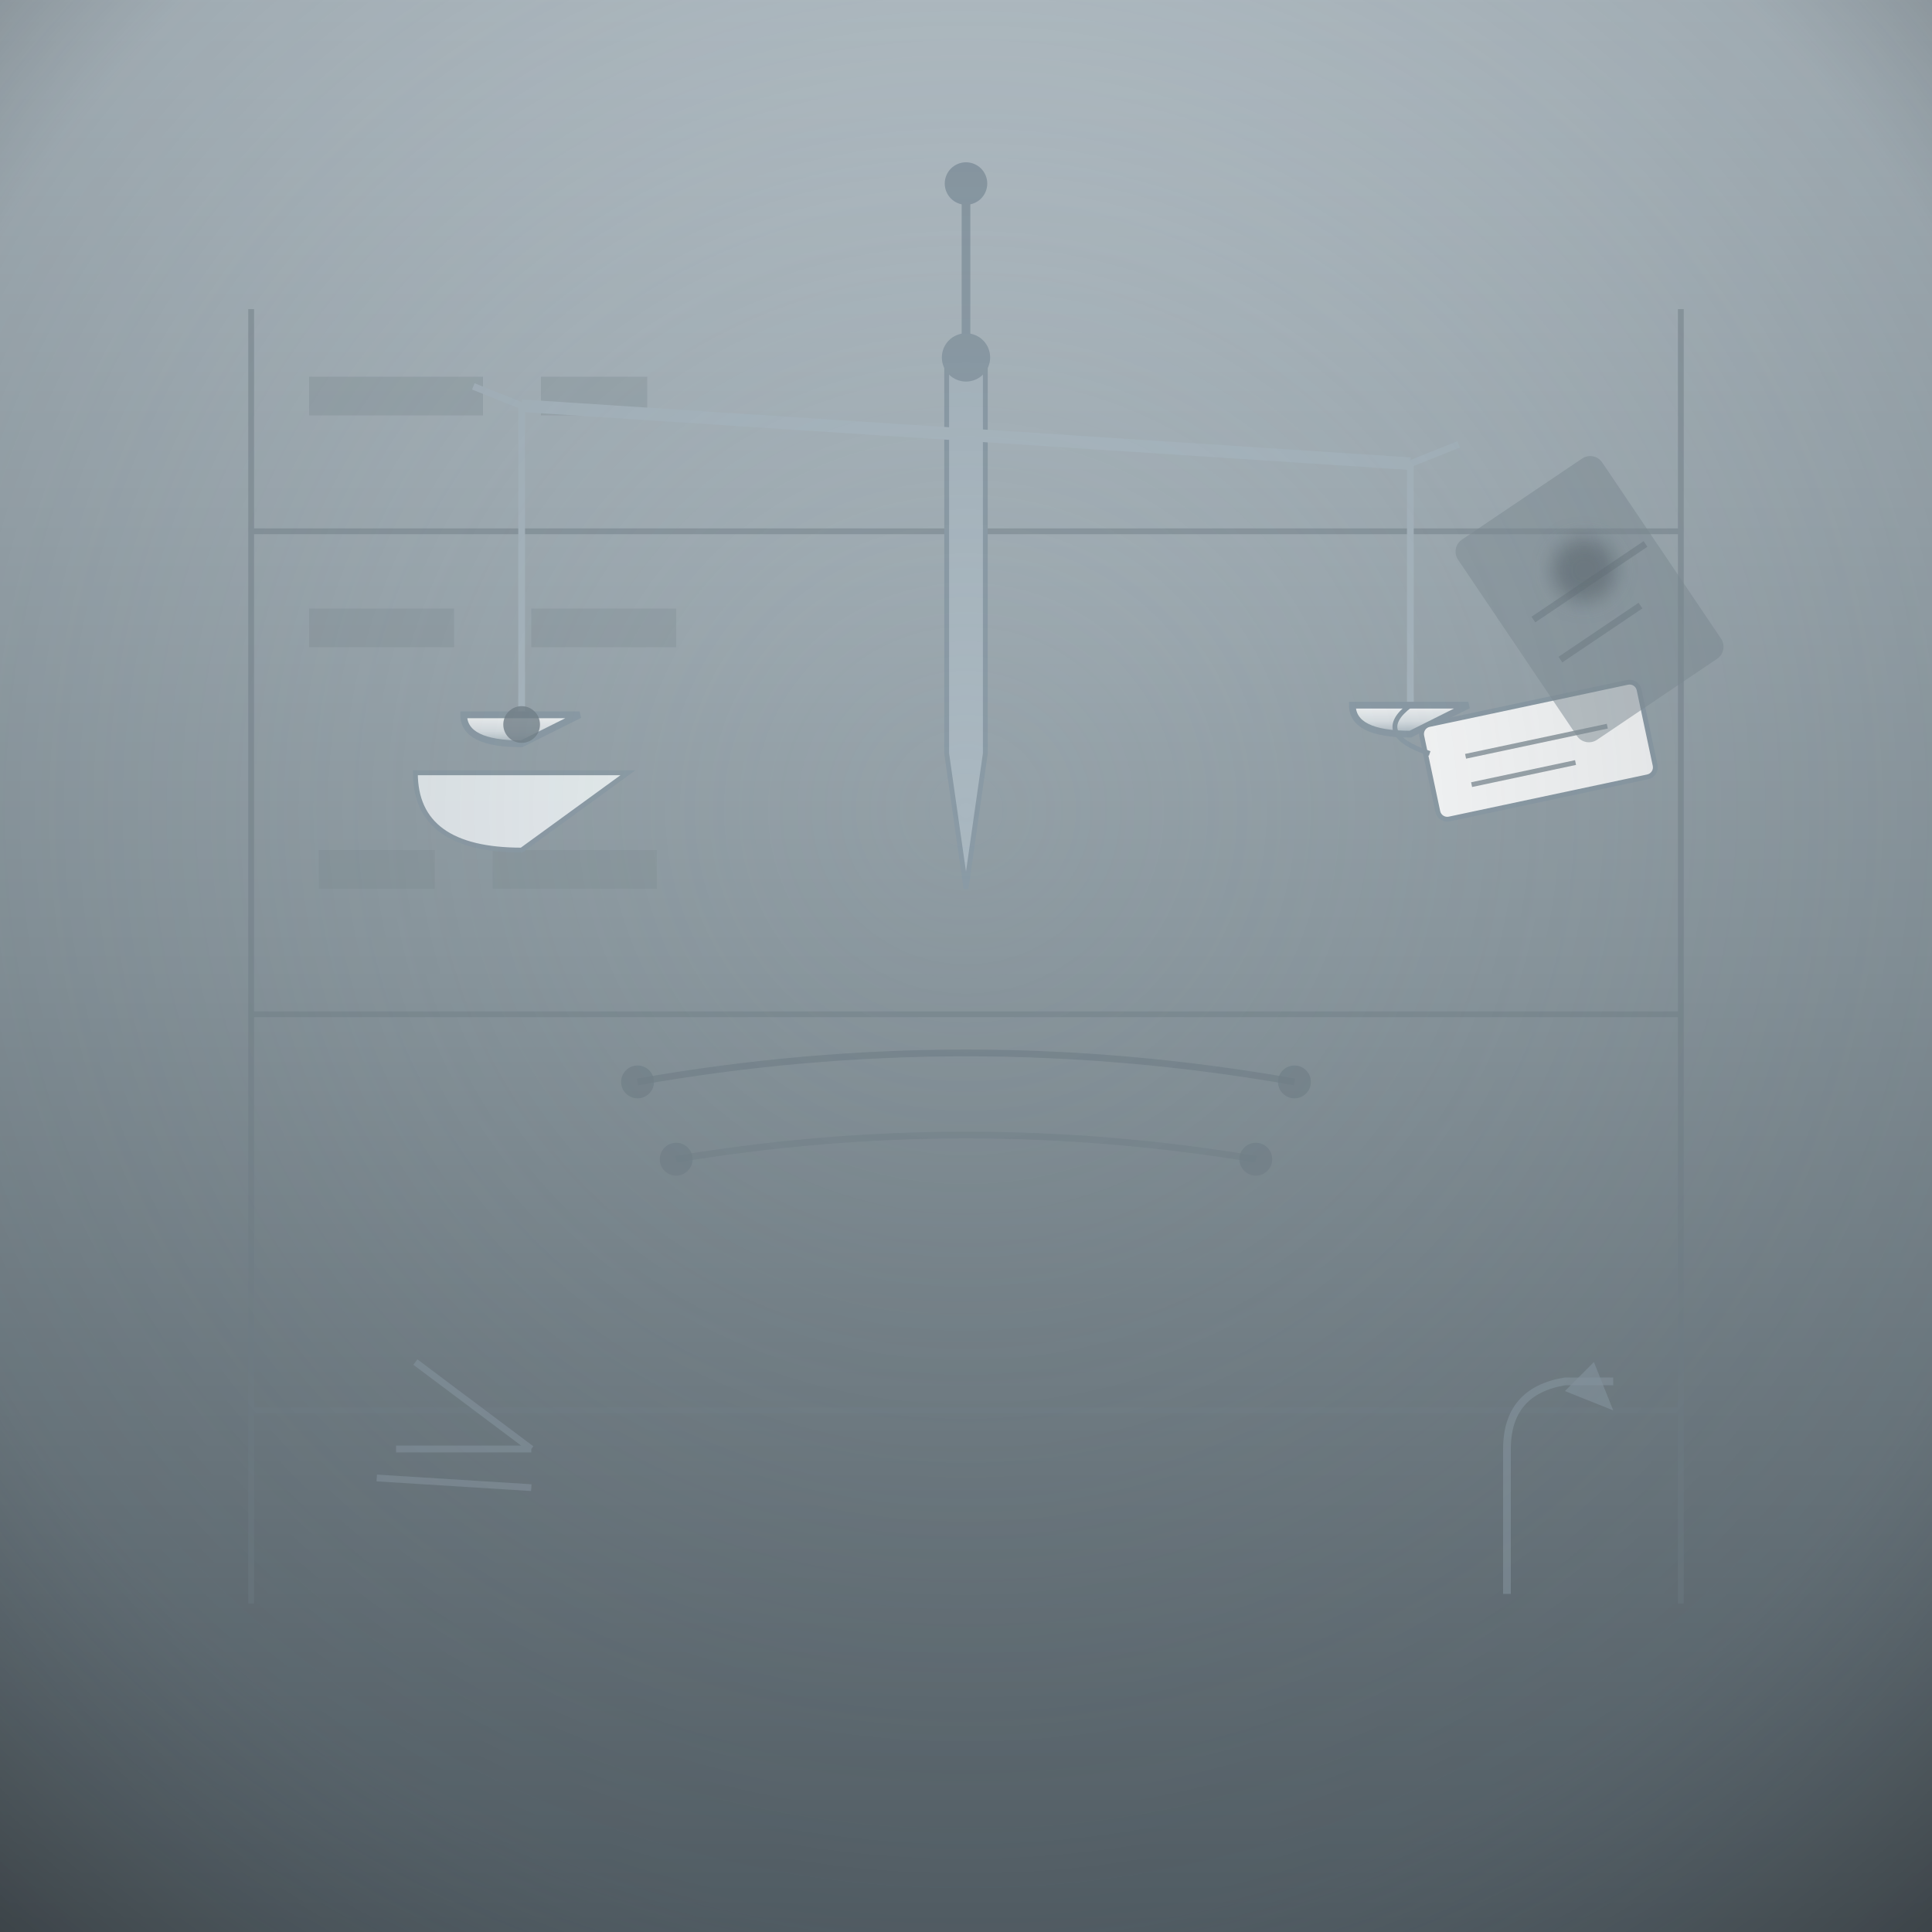
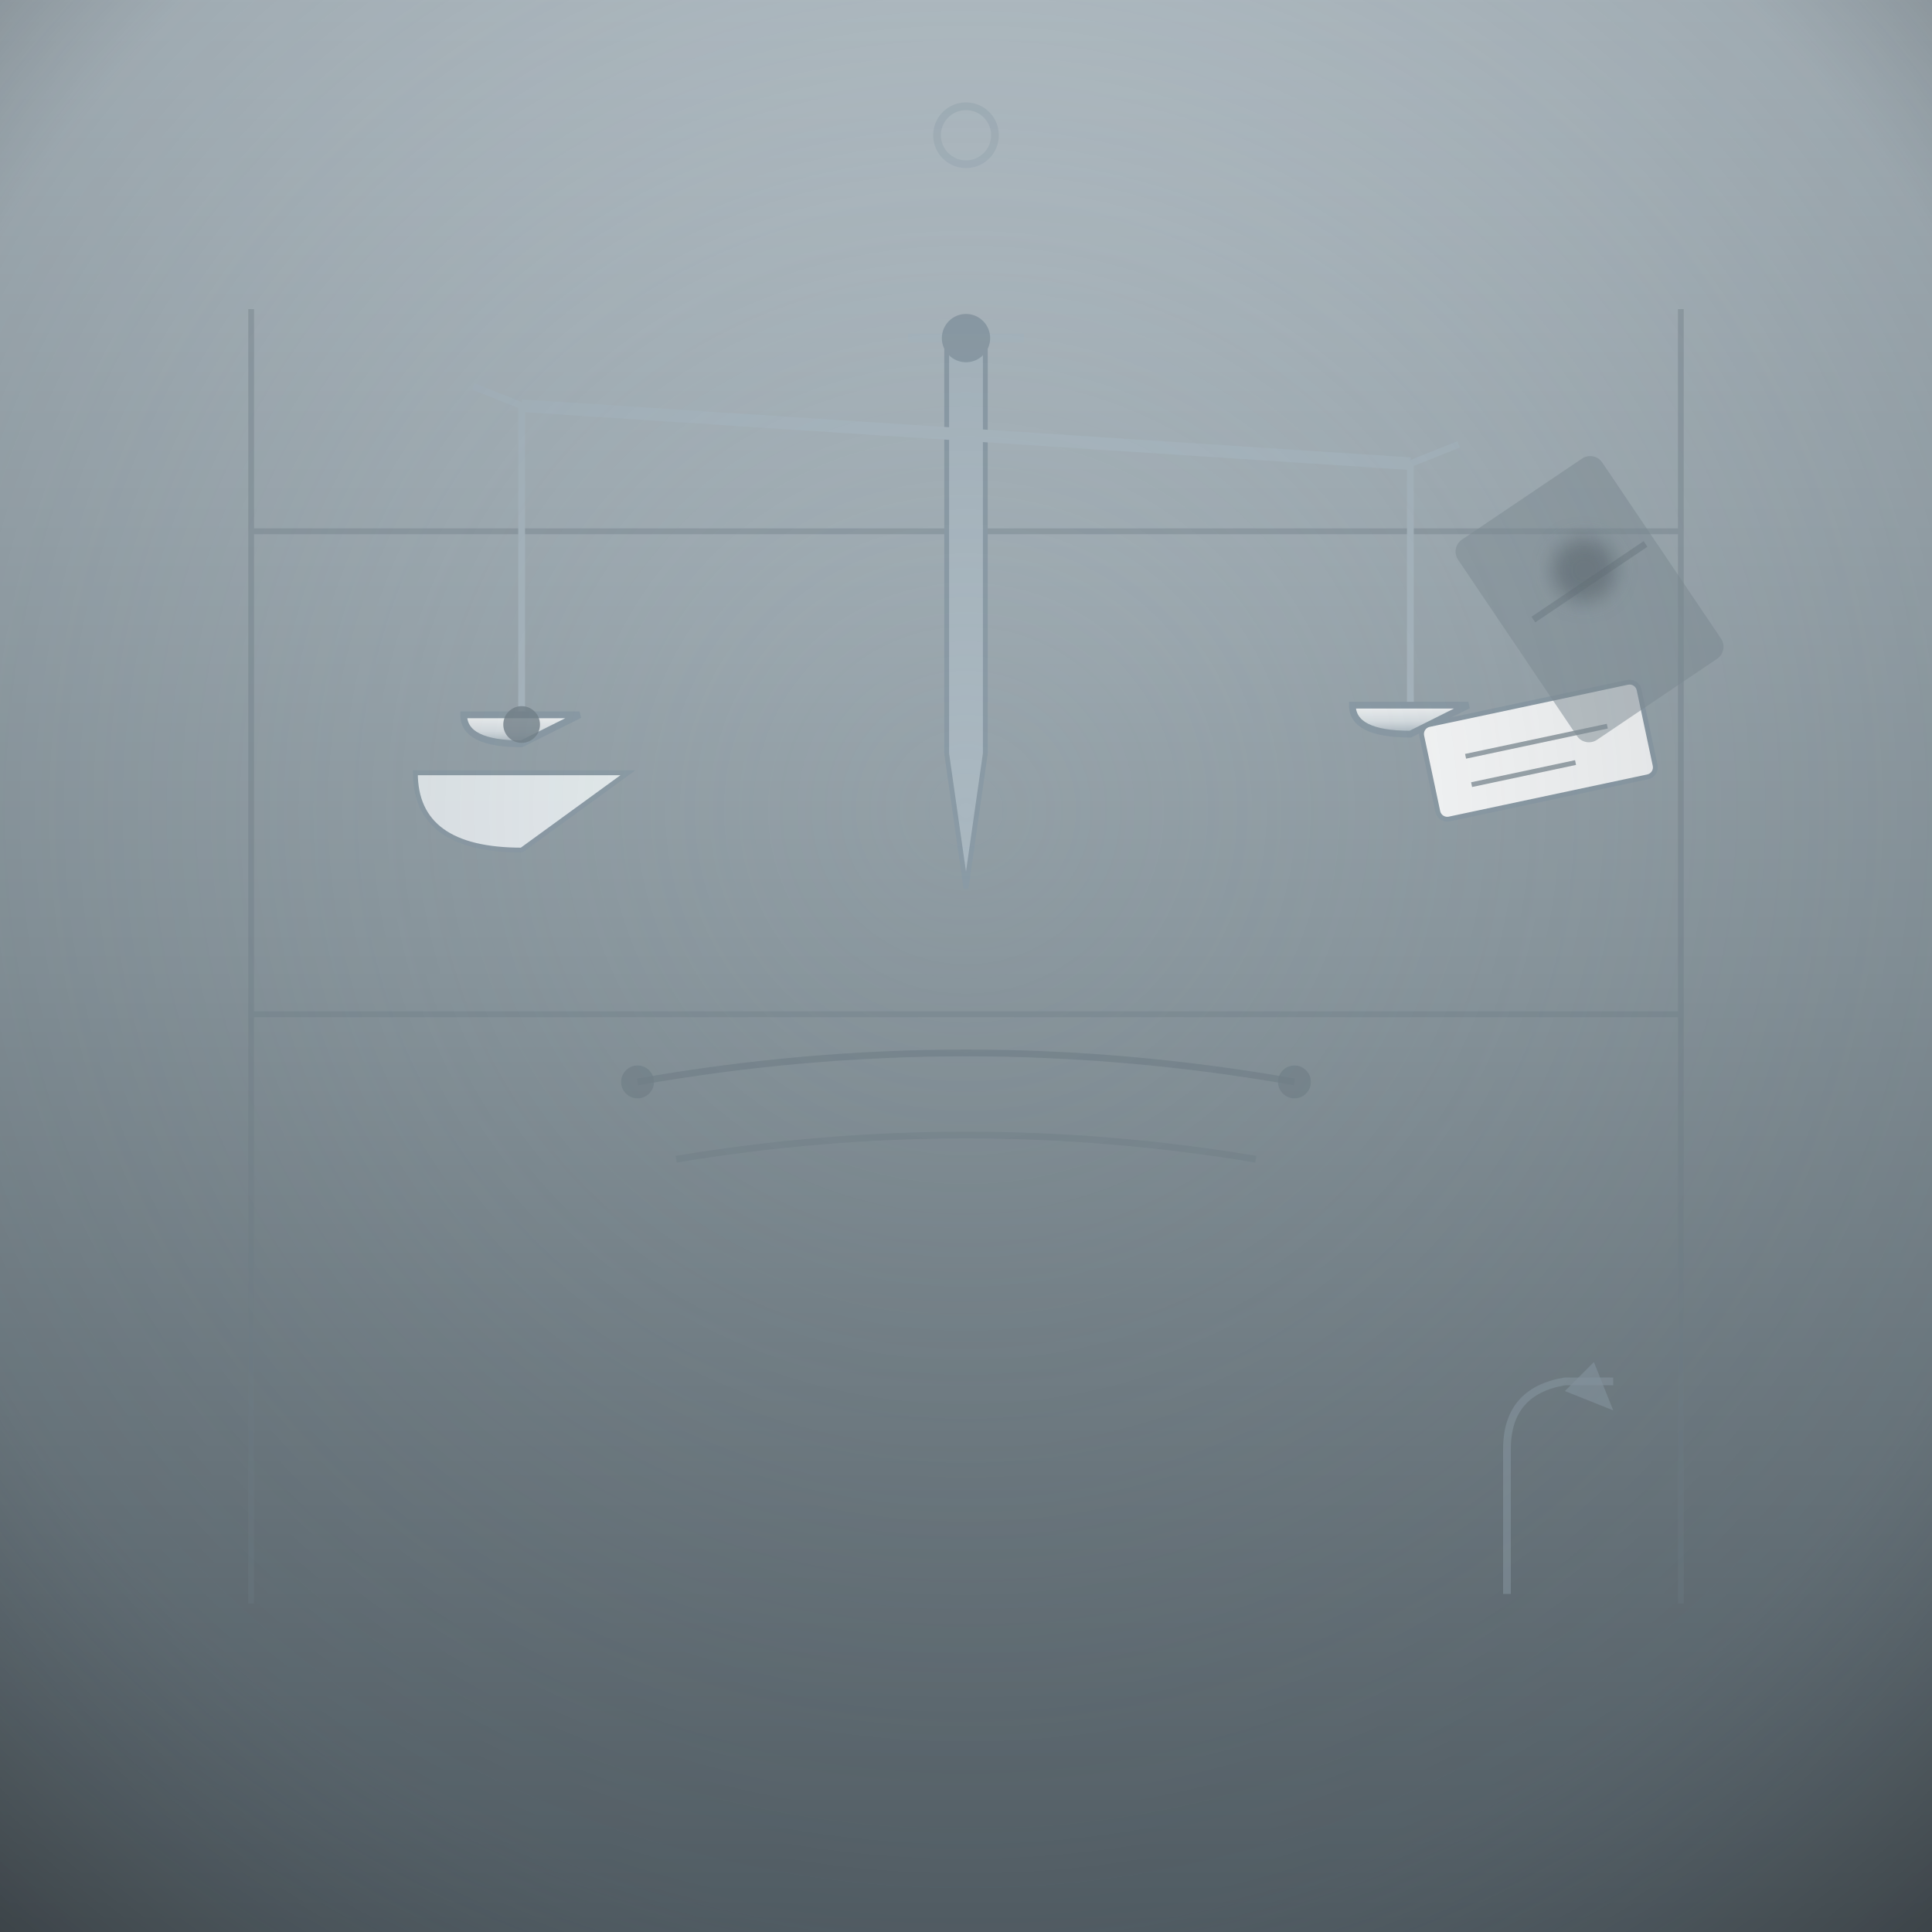
<svg xmlns="http://www.w3.org/2000/svg" viewBox="0 0 400 400" width="100%" height="100%" role="img" aria-label="THE DEBT SCALE">
  <defs>
    <linearGradient id="dsBg" x1="0" y1="0" x2="0" y2="1">
      <stop offset="0" stop-color="#bec9d0" />
      <stop offset=".5" stop-color="#8a979e" />
      <stop offset="1" stop-color="#4a555c" />
    </linearGradient>
    <radialGradient id="dsVign" cx=".5" cy=".42" r=".8">
      <stop offset="0" stop-color="#8a979e" stop-opacity="0" />
      <stop offset=".72" stop-color="#5c686f" stop-opacity=".3" />
      <stop offset="1" stop-color="#2c3033" stop-opacity=".72" />
    </radialGradient>
    <linearGradient id="dsGlass" x1="0" y1="0" x2="0" y2="1">
      <stop offset="0" stop-color="#ffffff" stop-opacity=".96" />
      <stop offset=".55" stop-color="#edf2f5" stop-opacity=".82" />
      <stop offset="1" stop-color="#a9b7c0" stop-opacity=".92" />
    </linearGradient>
+     <linearGradient id="dsCord" x1="0" y1="0" x2="0" y2="1">
+       <stop offset="0" stop-color="#a9b7c0" />
+       <stop offset="1" stop-color="#6f7d86" />
+     </linearGradient>
    <filter id="dsGlow" x="-50%" y="-50%" width="200%" height="200%">
      <feGaussianBlur stdDeviation="2" />
    </filter>
  </defs>
  <rect width="400" height="400" fill="url(#dsBg)" />
-   <g stroke="#6f7d86" stroke-width="1.2" opacity=".5">
-     <path d="M52 64 L52 332 M348 64 L348 332 M52 110 L348 110 M52 210 L348 210 M52 292 L348 292" />
+   <g stroke="#6f7d86" stroke-width="1.2" opacity=".4">
+     <path d="M52 64 L52 332 M348 64 L348 332 M52 110 L348 110 M52 210 L348 210" />
  </g>
-   <g fill="#7d8b93" opacity=".35">
-     <rect x="64" y="78" width="36" height="8" />
-     <rect x="112" y="78" width="22" height="8" />
-     <rect x="64" y="126" width="30" height="8" />
-     <rect x="110" y="126" width="30" height="8" />
-     <rect x="66" y="176" width="24" height="8" />
-     <rect x="102" y="176" width="34" height="8" />
-   </g>
-   <path d="M200 38 L200 74" stroke="#8a9aa5" stroke-width="1.8" />
-   <circle cx="200" cy="38" r="4.4" fill="#8a9aa5" />
-   <path d="M196 74 L204 74 L204 156 L200 184 L196 156 Z" fill="#a9b7c0" stroke="#8a9aa5" stroke-width="1" />
-   <circle cx="200" cy="74" r="5" fill="#8a9aa5" />
+   <path d="M200 30 L200 70" stroke="url(#dsCord)" stroke-width="2" />
+   <circle cx="200" cy="28" r="6" fill="none" stroke="#a9b7c0" stroke-width="1.6" />
+   <path d="M188 70 L212 70" stroke="#a9b7c0" stroke-width="1.8" />
+   <path d="M196 70 L204 70 L204 156 L200 184 L196 156 Z" fill="#a9b7c0" stroke="#8a9aa5" stroke-width="1" />
+   <circle cx="200" cy="70" r="5" fill="#8a9aa5" />
  <path d="M108 84 L292 96" stroke="#a9b7c0" stroke-width="2.6" />
  <path d="M108 84 L98 80 M292 96 L302 92" stroke="#a9b7c0" stroke-width="1.4" />
  <path d="M108 84 L108 148" stroke="#a9b7c0" stroke-width="1.4" />
  <path d="M96 148 L120 148 Q108 154 108 154 Q96 154 96 148 Z" fill="url(#dsGlass)" stroke="#8a9aa5" stroke-width="1.4" />
  <circle cx="108" cy="150" r="3.8" fill="#6f7d86" opacity=".8" />
  <path d="M86 160 L130 160 Q108 176 108 176 Q86 176 86 160 Z" fill="#edf2f5" opacity=".95" stroke="#8a9aa5" stroke-width="1" />
  <path d="M292 96 L292 146" stroke="#a9b7c0" stroke-width="1.4" />
  <path d="M280 146 L304 146 Q292 152 292 152 Q280 152 280 146 Z" fill="url(#dsGlass)" stroke="#8a9aa5" stroke-width="1.4" />
  <g transform="rotate(-12 316 158)">
    <rect x="296" y="146" width="46" height="20" rx="2" fill="#ffffff" stroke="#8a9aa5" stroke-width="1" />
    <line x1="304" y1="154" x2="334" y2="154" stroke="#6f7d86" stroke-width="1" opacity=".7" />
    <line x1="304" y1="160" x2="326" y2="160" stroke="#6f7d86" stroke-width="1" opacity=".7" />
  </g>
-   <path d="M296 156 Q284 152 292 146" fill="none" stroke="#8a9aa5" stroke-width="1" />
  <g transform="rotate(-34 328 126)">
    <rect x="312" y="100" width="36" height="50" rx="3" fill="#7d8b93" opacity=".5" />
    <path d="M318 122 L346 122" stroke="#6f7d86" stroke-width="1.4" opacity=".6" />
-     <path d="M318 132 L338 132" stroke="#6f7d86" stroke-width="1.4" opacity=".6" />
  </g>
  <circle cx="328" cy="118" r="6.6" fill="#5c686f" opacity=".7" filter="url(#dsGlow)" />
  <path d="M132 224 Q200 212 268 224" fill="none" stroke="#6f7d86" stroke-width="1.4" opacity=".65" />
  <path d="M140 240 Q200 230 260 240" fill="none" stroke="#6f7d86" stroke-width="1.4" opacity=".5" />
  <circle cx="132" cy="224" r="3.4" fill="#6f7d86" opacity=".7" />
  <circle cx="268" cy="224" r="3.4" fill="#6f7d86" opacity=".7" />
-   <circle cx="140" cy="240" r="3.4" fill="#6f7d86" opacity=".7" />
-   <circle cx="260" cy="240" r="3.4" fill="#6f7d86" opacity=".7" />
  <path d="M312 330 L312 300 Q312 288 324 286 L334 286" fill="none" stroke="#8a9aa5" stroke-width="1.6" opacity=".65" />
  <path d="M330 282 L334 292 L324 288 Z" fill="#8a9aa5" opacity=".65" />
-   <path d="M110 300 L86 282 M110 300 L82 300 M110 308 L78 306" fill="none" stroke="#8a9aa5" stroke-width="1.4" opacity=".6" />
  <rect width="400" height="400" fill="url(#dsVign)" />
</svg>
